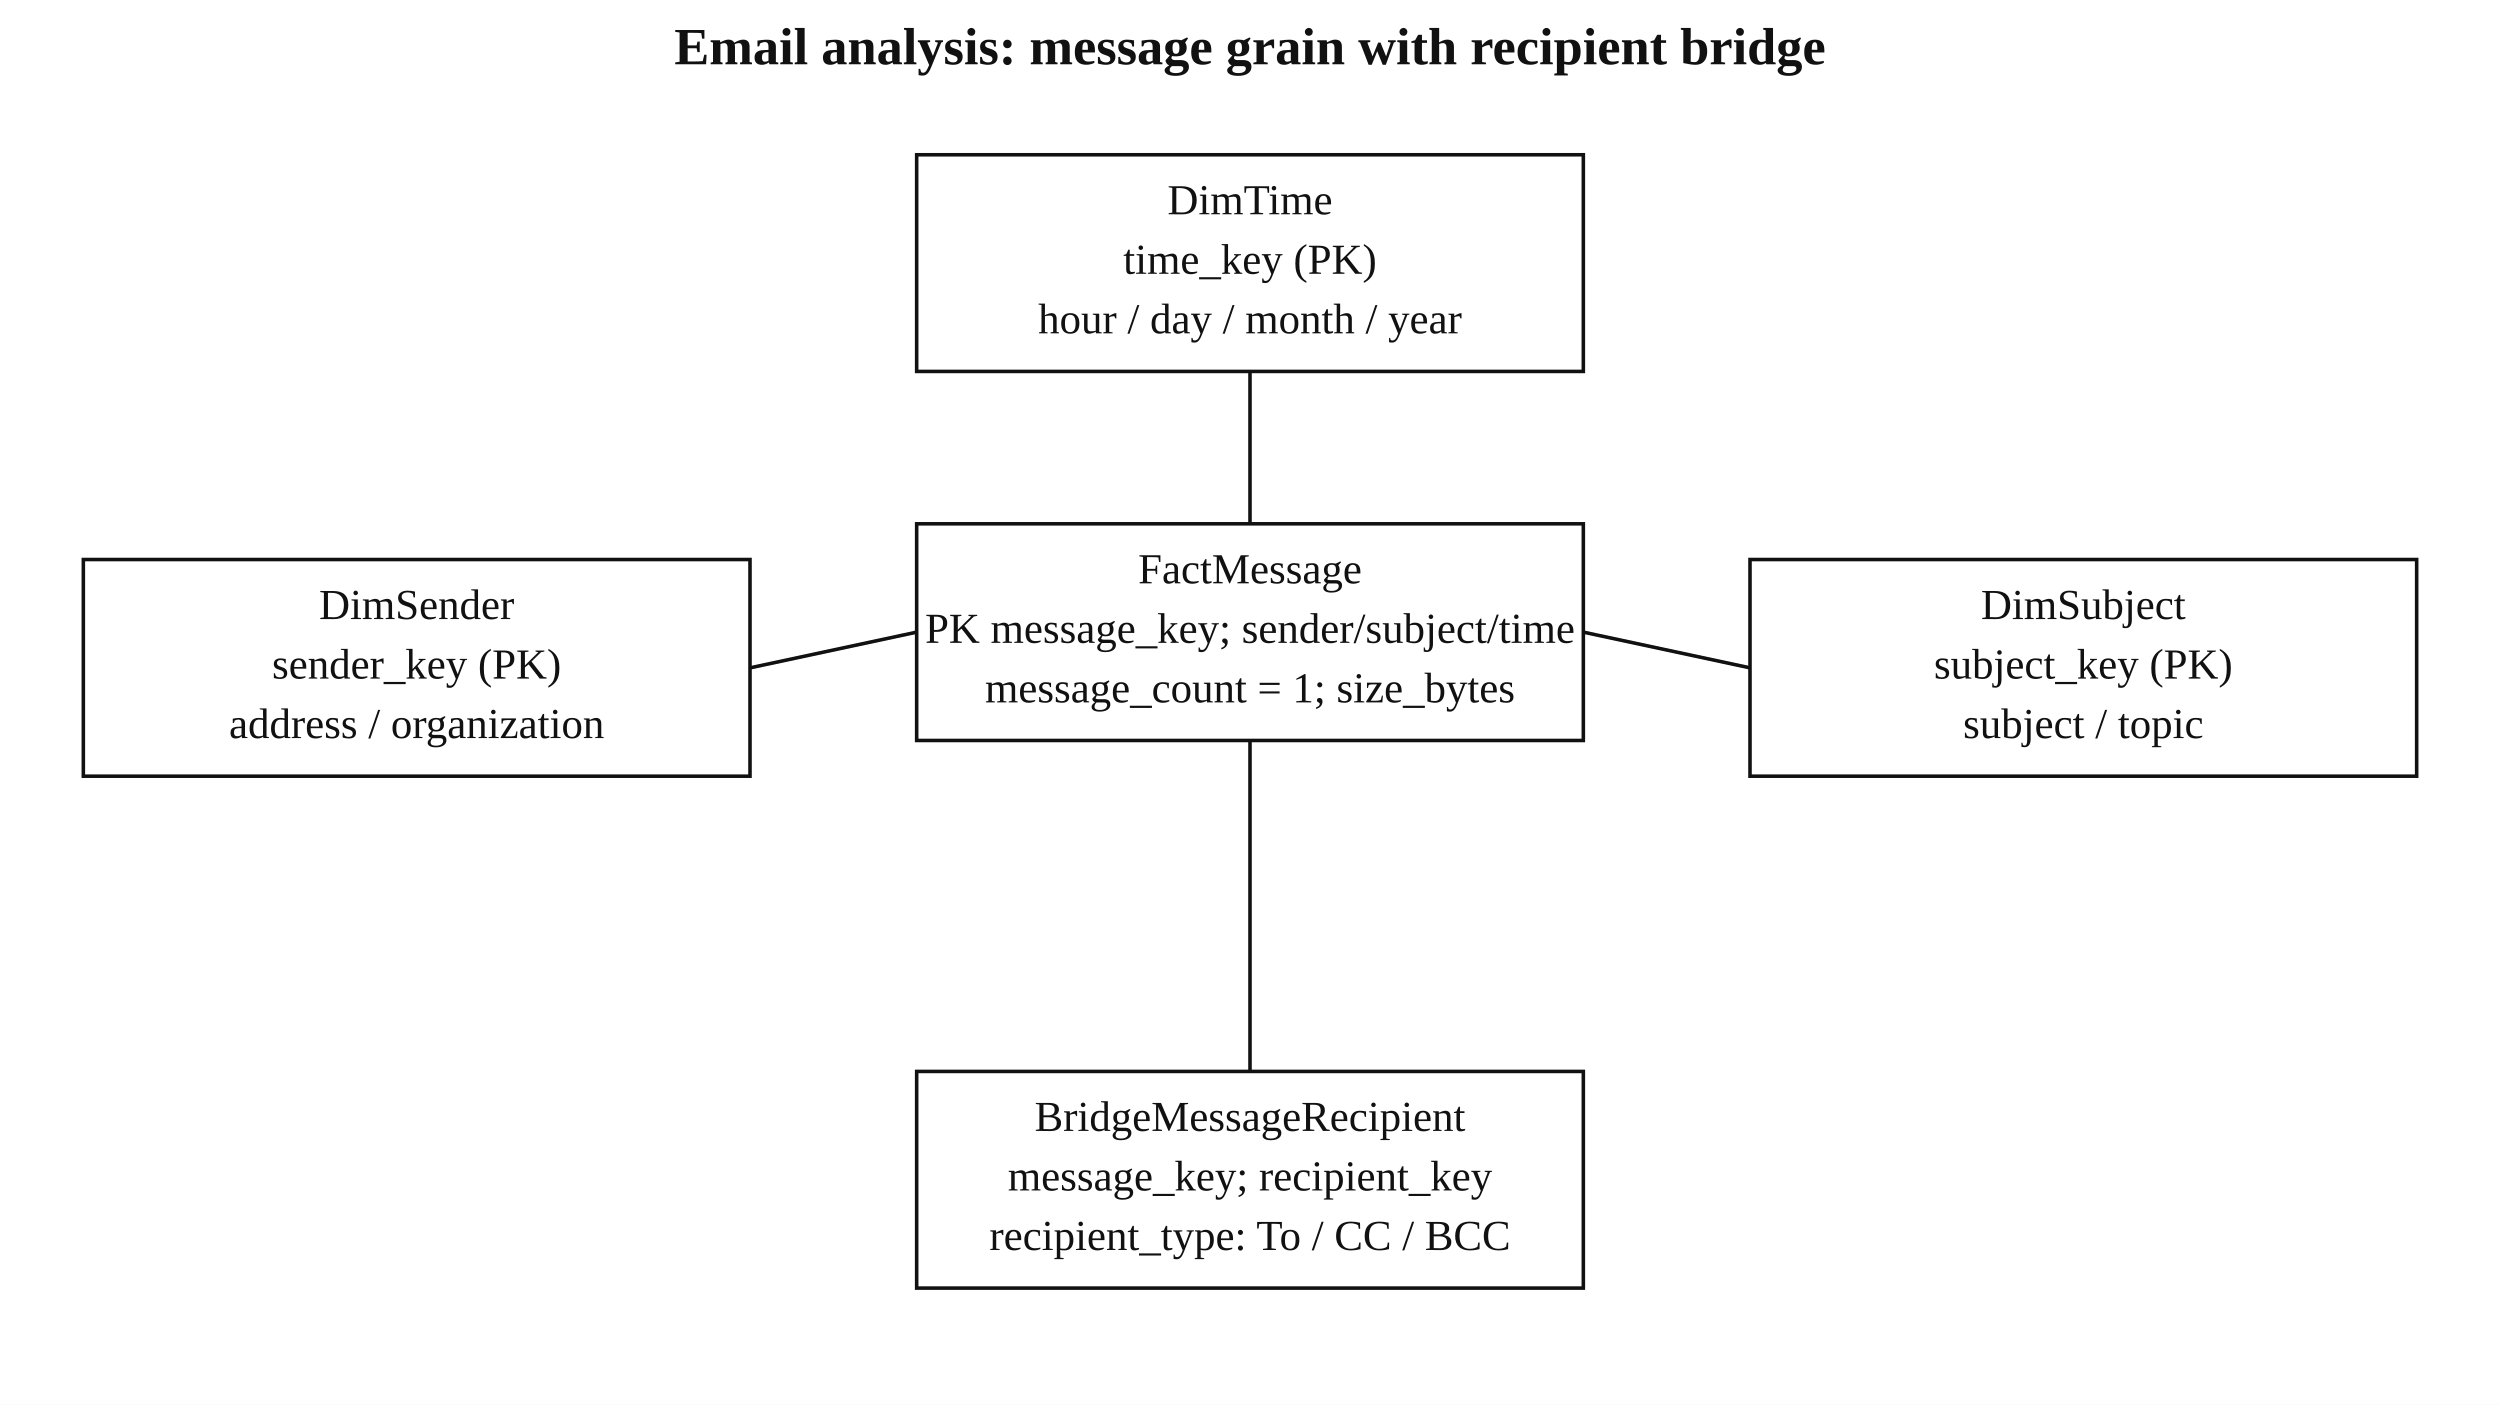
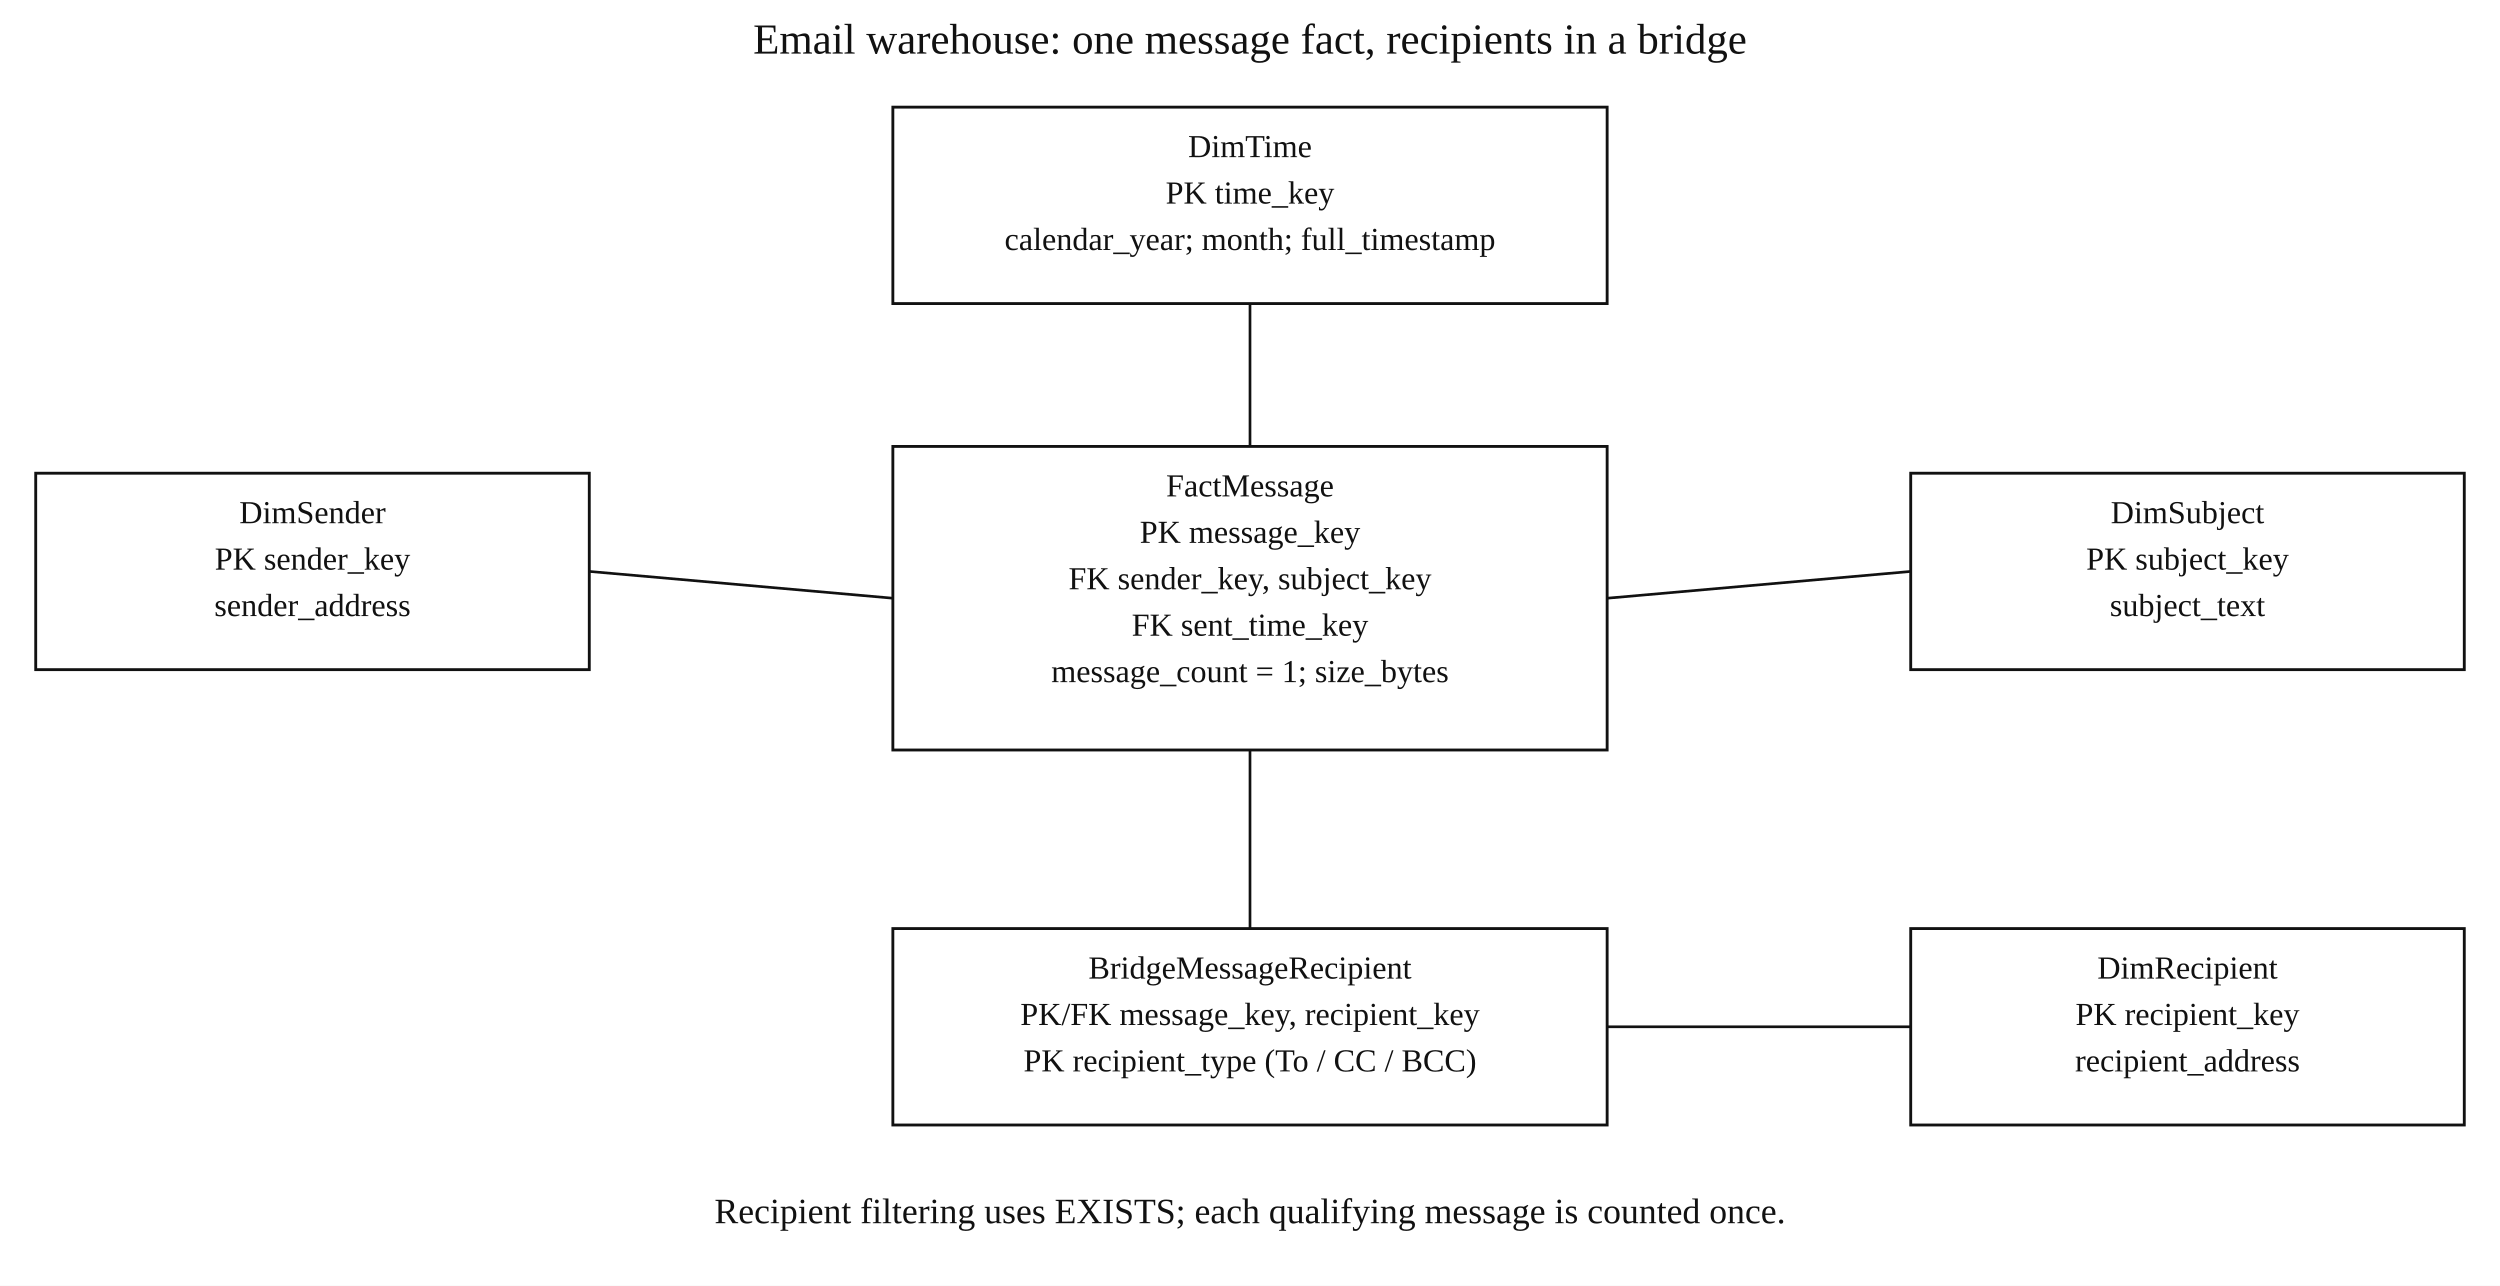
- <svg xmlns="http://www.w3.org/2000/svg" width="1050" height="590" viewBox="0 0 1050 590">
+ <svg xmlns="http://www.w3.org/2000/svg" width="1400" height="720" viewBox="0 0 1400 720">
  <rect width="100%" height="100%" fill="white" />
  <g font-family="Times New Roman,serif" fill="#111">
-     <text x="525.0" y="27" text-anchor="middle" font-size="22" font-weight="bold">Email analysis: message grain with recipient bridge</text>
-     <rect x="385" y="220" width="280" height="91" fill="white" stroke="#111" stroke-width="1.5" />
-     <text x="525.0" y="245" text-anchor="middle" font-size="18">FactMessage</text>
-     <text x="525.0" y="270" text-anchor="middle" font-size="18">PK message_key; sender/subject/time</text>
-     <text x="525.0" y="295" text-anchor="middle" font-size="18">message_count = 1; size_bytes</text>
-     <rect x="385" y="65" width="280" height="91" fill="white" stroke="#111" stroke-width="1.5" />
-     <text x="525.0" y="90" text-anchor="middle" font-size="18">DimTime</text>
-     <text x="525.0" y="115" text-anchor="middle" font-size="18">time_key (PK)</text>
-     <text x="525.0" y="140" text-anchor="middle" font-size="18">hour / day / month / year</text>
-     <line x1="525" y1="156" x2="525" y2="220" stroke="#111" stroke-width="1.5" />
-     <rect x="35" y="235" width="280" height="91" fill="white" stroke="#111" stroke-width="1.5" />
-     <text x="175.0" y="260" text-anchor="middle" font-size="18">DimSender</text>
-     <text x="175.0" y="285" text-anchor="middle" font-size="18">sender_key (PK)</text>
-     <text x="175.0" y="310" text-anchor="middle" font-size="18">address / organization</text>
-     <line x1="315" y1="280.5" x2="385" y2="265.5" stroke="#111" stroke-width="1.5" />
-     <rect x="735" y="235" width="280" height="91" fill="white" stroke="#111" stroke-width="1.5" />
-     <text x="875.0" y="260" text-anchor="middle" font-size="18">DimSubject</text>
-     <text x="875.0" y="285" text-anchor="middle" font-size="18">subject_key (PK)</text>
-     <text x="875.0" y="310" text-anchor="middle" font-size="18">subject / topic</text>
-     <line x1="665" y1="265.5" x2="735" y2="280.5" stroke="#111" stroke-width="1.5" />
-     <rect x="385" y="450" width="280" height="91" fill="white" stroke="#111" stroke-width="1.5" />
-     <text x="525.0" y="475" text-anchor="middle" font-size="18">BridgeMessageRecipient</text>
-     <text x="525.0" y="500" text-anchor="middle" font-size="18">message_key; recipient_key</text>
-     <text x="525.0" y="525" text-anchor="middle" font-size="18">recipient_type: To / CC / BCC</text>
-     <line x1="525" y1="311" x2="525" y2="450" stroke="#111" stroke-width="1.5" />
+     <text x="700.0" y="30" text-anchor="middle" font-size="24">Email warehouse: one message fact, recipients in a bridge</text>
+     <rect x="500" y="60" width="400" height="110" fill="white" stroke="#111" stroke-width="1.6" />
+     <text x="700.0" y="88" text-anchor="middle" font-size="18">DimTime</text>
+     <text x="700.0" y="114" text-anchor="middle" font-size="18">PK time_key</text>
+     <text x="700.0" y="140" text-anchor="middle" font-size="18">calendar_year; month; full_timestamp</text>
+     <rect x="20" y="265" width="310" height="110" fill="white" stroke="#111" stroke-width="1.6" />
+     <text x="175.0" y="293" text-anchor="middle" font-size="18">DimSender</text>
+     <text x="175.0" y="319" text-anchor="middle" font-size="18">PK sender_key</text>
+     <text x="175.0" y="345" text-anchor="middle" font-size="18">sender_address</text>
+     <rect x="1070" y="265" width="310" height="110" fill="white" stroke="#111" stroke-width="1.6" />
+     <text x="1225.0" y="293" text-anchor="middle" font-size="18">DimSubject</text>
+     <text x="1225.0" y="319" text-anchor="middle" font-size="18">PK subject_key</text>
+     <text x="1225.0" y="345" text-anchor="middle" font-size="18">subject_text</text>
+     <rect x="500" y="250" width="400" height="170" fill="white" stroke="#111" stroke-width="1.6" />
+     <text x="700.0" y="278" text-anchor="middle" font-size="18">FactMessage</text>
+     <text x="700.0" y="304" text-anchor="middle" font-size="18">PK message_key</text>
+     <text x="700.0" y="330" text-anchor="middle" font-size="18">FK sender_key, subject_key</text>
+     <text x="700.0" y="356" text-anchor="middle" font-size="18">FK sent_time_key</text>
+     <text x="700.0" y="382" text-anchor="middle" font-size="18">message_count = 1; size_bytes</text>
+     <rect x="500" y="520" width="400" height="110" fill="white" stroke="#111" stroke-width="1.6" />
+     <text x="700.0" y="548" text-anchor="middle" font-size="18">BridgeMessageRecipient</text>
+     <text x="700.0" y="574" text-anchor="middle" font-size="18">PK/FK message_key, recipient_key</text>
+     <text x="700.0" y="600" text-anchor="middle" font-size="18">PK recipient_type (To / CC / BCC)</text>
+     <rect x="1070" y="520" width="310" height="110" fill="white" stroke="#111" stroke-width="1.6" />
+     <text x="1225.0" y="548" text-anchor="middle" font-size="18">DimRecipient</text>
+     <text x="1225.0" y="574" text-anchor="middle" font-size="18">PK recipient_key</text>
+     <text x="1225.0" y="600" text-anchor="middle" font-size="18">recipient_address</text>
+     <line x1="700" y1="170" x2="700" y2="250" stroke="#111" stroke-width="1.5" />
+     <line x1="330" y1="320" x2="500" y2="335" stroke="#111" stroke-width="1.5" />
+     <line x1="900" y1="335" x2="1070" y2="320" stroke="#111" stroke-width="1.5" />
+     <line x1="700" y1="420" x2="700" y2="520" stroke="#111" stroke-width="1.5" />
+     <line x1="900" y1="575" x2="1070" y2="575" stroke="#111" stroke-width="1.5" />
+     <text x="700" y="685" text-anchor="middle" font-size="20">Recipient filtering uses EXISTS; each qualifying message is counted once.</text>
  </g>
</svg>
